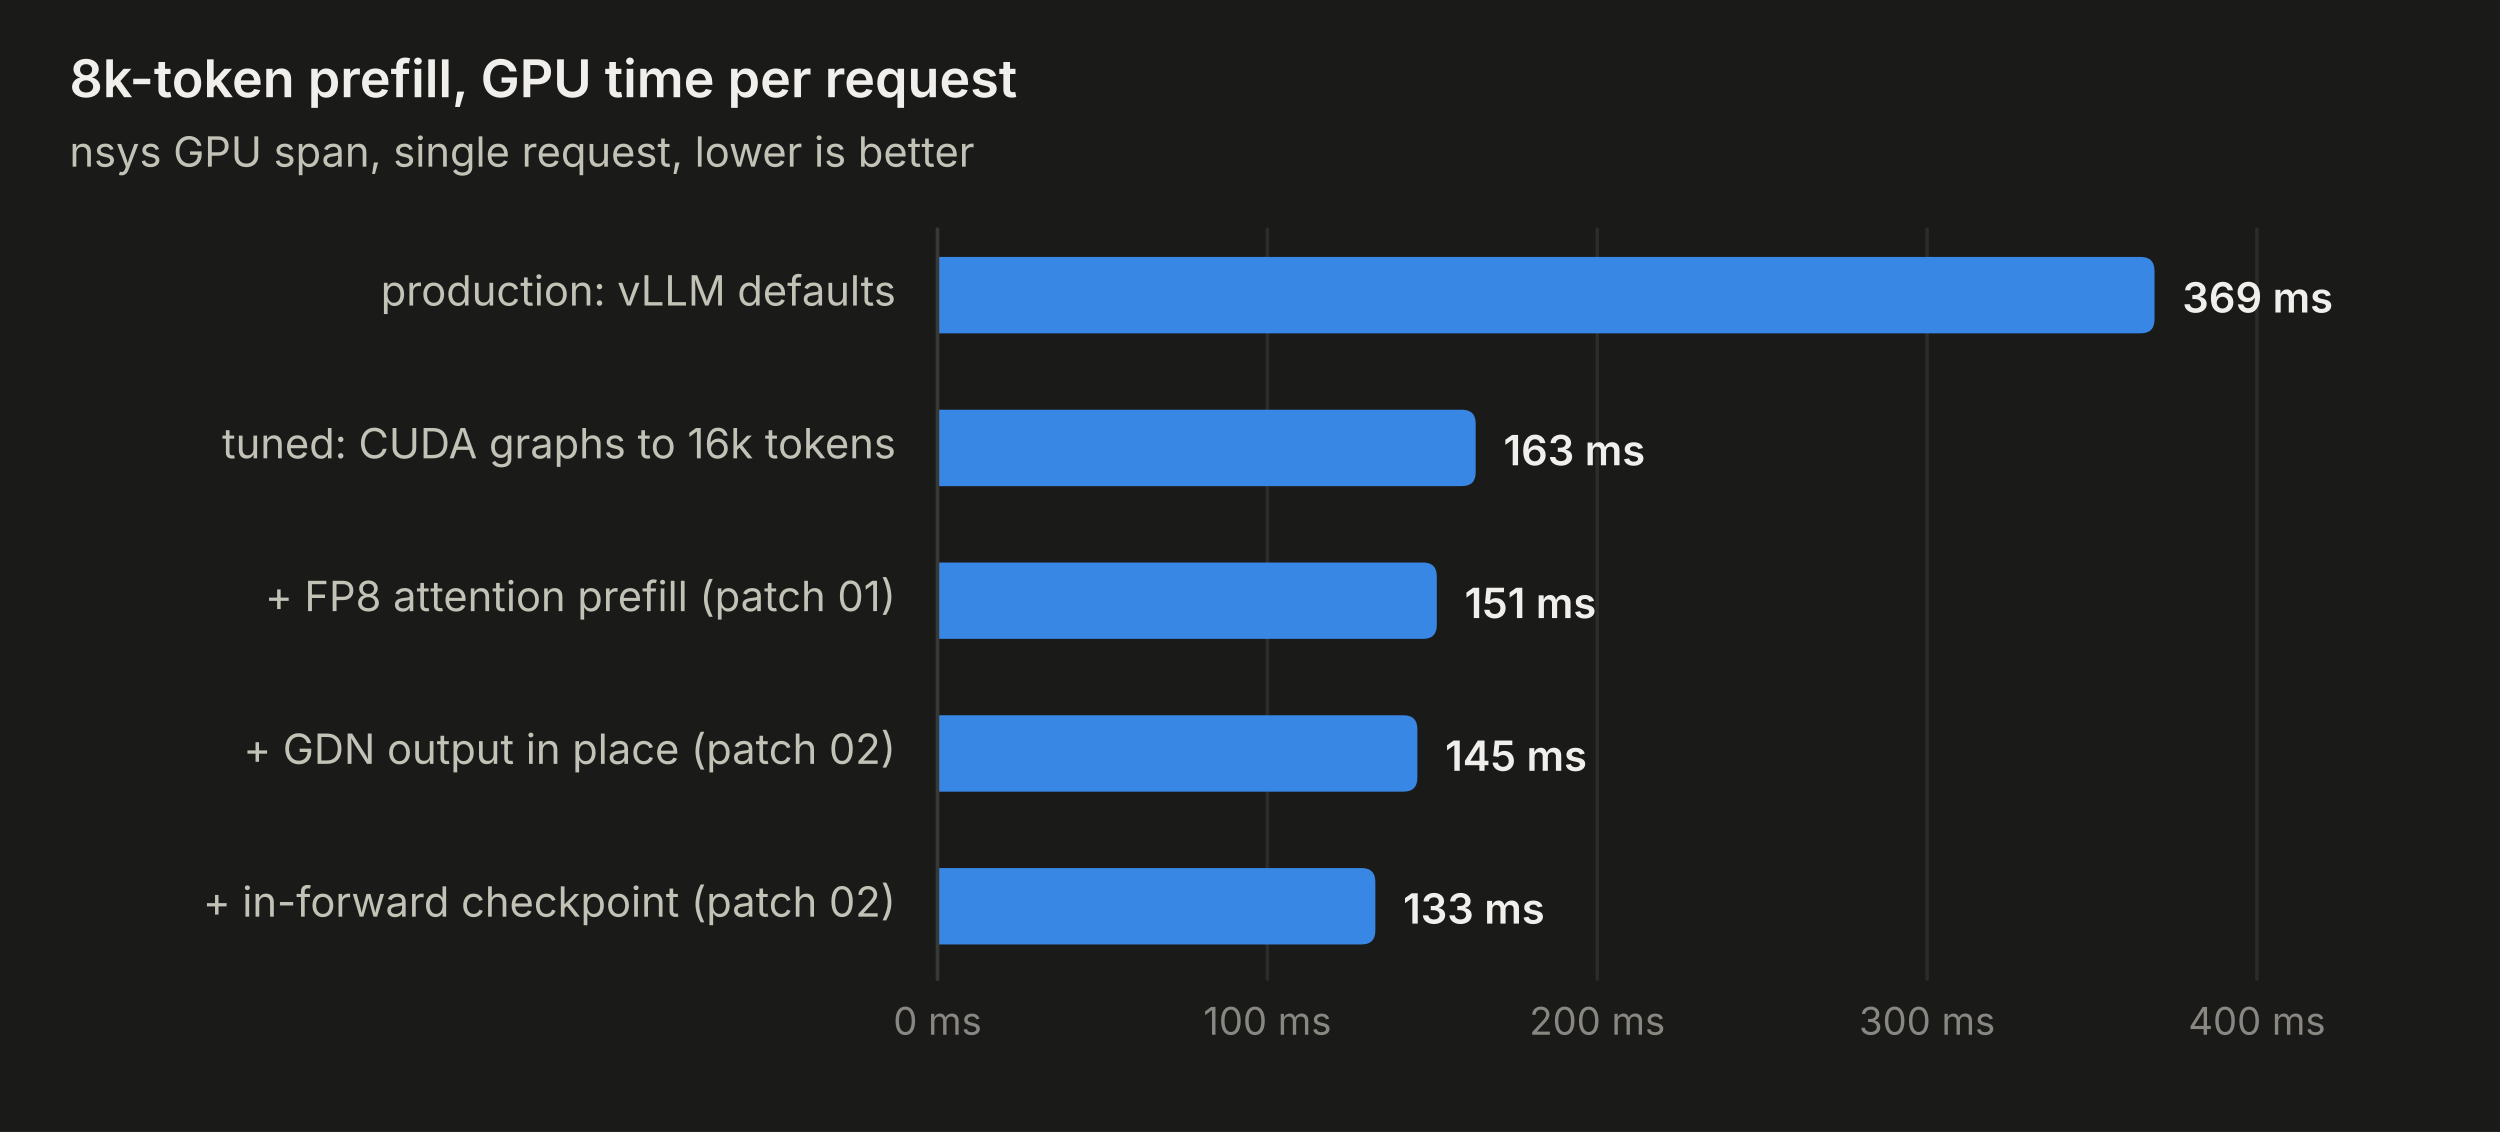
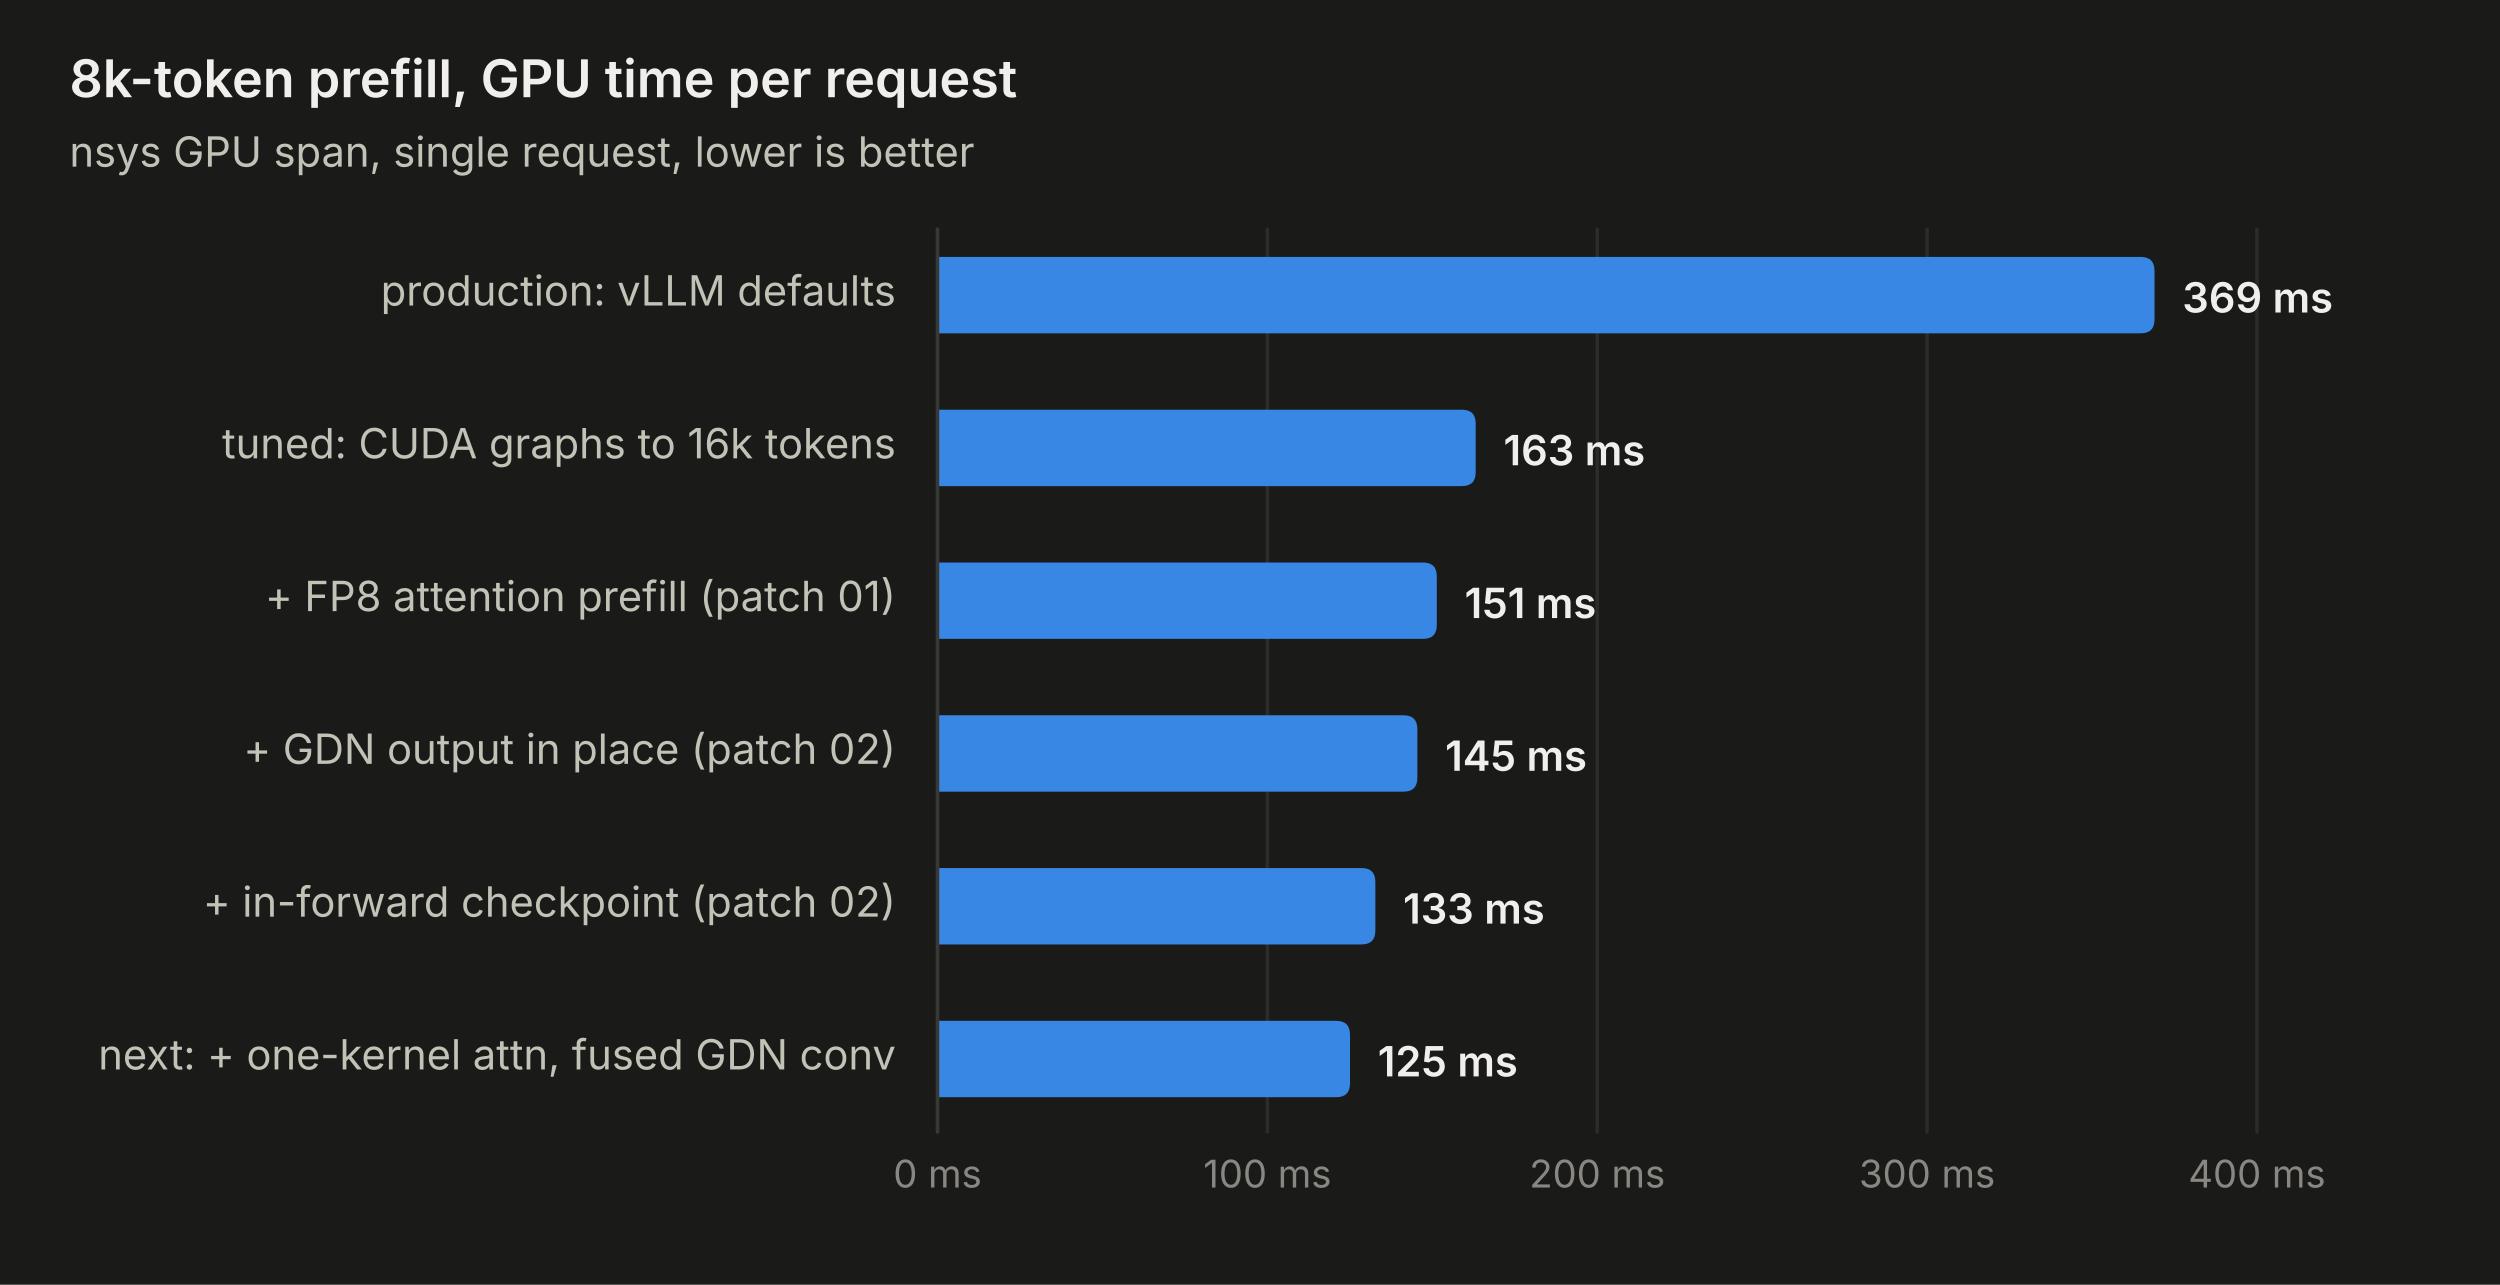
- <svg xmlns="http://www.w3.org/2000/svg" viewBox="0 0 720 326" width="720" height="326" role="img" aria-label="8k prefill GPU time per request: 369 ms with vLLM defaults, 163 ms tuned, 133 ms optimized" font-family="system-ui, -apple-system, Segoe UI, sans-serif">
+ <svg xmlns="http://www.w3.org/2000/svg" viewBox="0 0 720 370" width="720" height="370" role="img" aria-label="8k prefill GPU time per request: 369 ms with vLLM defaults, 163 ms tuned, 133 ms optimized, 125 ms next" font-family="system-ui, -apple-system, Segoe UI, sans-serif">
  <defs />
  <rect width="100%" height="100%" fill="#1a1a19" />
  <text x="20.0" y="28.0" font-size="15" font-weight="600" fill="#f0efec" text-anchor="start">8k-token prefill, GPU time per request</text>
  <text x="20.0" y="48.0" font-size="12" font-weight="400" fill="#c3c2b7" text-anchor="start">nsys GPU span, single request, lower is better</text>
-   <line x1="270.0" y1="66.0" x2="270.0" y2="282.0" stroke="#2c2c2a" stroke-width="1" stroke-linecap="round" />
-   <text x="270.0" y="298.0" font-size="11" font-weight="400" fill="#898781" text-anchor="middle">0 ms</text>
-   <line x1="365.0" y1="66.0" x2="365.0" y2="282.0" stroke="#2c2c2a" stroke-width="1" stroke-linecap="round" />
-   <text x="365.0" y="298.0" font-size="11" font-weight="400" fill="#898781" text-anchor="middle">100 ms</text>
-   <line x1="460.0" y1="66.0" x2="460.0" y2="282.0" stroke="#2c2c2a" stroke-width="1" stroke-linecap="round" />
-   <text x="460.0" y="298.0" font-size="11" font-weight="400" fill="#898781" text-anchor="middle">200 ms</text>
-   <line x1="555.0" y1="66.0" x2="555.0" y2="282.0" stroke="#2c2c2a" stroke-width="1" stroke-linecap="round" />
-   <text x="555.0" y="298.0" font-size="11" font-weight="400" fill="#898781" text-anchor="middle">300 ms</text>
-   <line x1="650.0" y1="66.0" x2="650.0" y2="282.0" stroke="#2c2c2a" stroke-width="1" stroke-linecap="round" />
-   <text x="650.0" y="298.0" font-size="11" font-weight="400" fill="#898781" text-anchor="middle">400 ms</text>
+   <line x1="270.0" y1="66.0" x2="270.0" y2="326.0" stroke="#2c2c2a" stroke-width="1" stroke-linecap="round" />
+   <text x="270.0" y="342.0" font-size="11" font-weight="400" fill="#898781" text-anchor="middle">0 ms</text>
+   <line x1="365.0" y1="66.0" x2="365.0" y2="326.0" stroke="#2c2c2a" stroke-width="1" stroke-linecap="round" />
+   <text x="365.0" y="342.0" font-size="11" font-weight="400" fill="#898781" text-anchor="middle">100 ms</text>
+   <line x1="460.0" y1="66.0" x2="460.0" y2="326.0" stroke="#2c2c2a" stroke-width="1" stroke-linecap="round" />
+   <text x="460.0" y="342.0" font-size="11" font-weight="400" fill="#898781" text-anchor="middle">200 ms</text>
+   <line x1="555.0" y1="66.0" x2="555.0" y2="326.0" stroke="#2c2c2a" stroke-width="1" stroke-linecap="round" />
+   <text x="555.0" y="342.0" font-size="11" font-weight="400" fill="#898781" text-anchor="middle">300 ms</text>
+   <line x1="650.0" y1="66.0" x2="650.0" y2="326.0" stroke="#2c2c2a" stroke-width="1" stroke-linecap="round" />
+   <text x="650.0" y="342.0" font-size="11" font-weight="400" fill="#898781" text-anchor="middle">400 ms</text>
  <text x="258.0" y="88.0" font-size="12" font-weight="400" fill="#c3c2b7" text-anchor="end">production: vLLM defaults</text>
  <path d="M270.0,74.0 H616.5 Q620.5,74.0 620.5,78.0 V92.0 Q620.5,96.0 616.5,96.0 H270.0 Z" fill="#3987e5" />
  <text x="628.5" y="90.0" font-size="12" font-weight="600" fill="#f0efec" text-anchor="start">369 ms</text>
  <text x="258.0" y="132.0" font-size="12" font-weight="400" fill="#c3c2b7" text-anchor="end">tuned: CUDA graphs to 16k tokens</text>
  <path d="M270.0,118.0 H421.0 Q425.0,118.0 425.0,122.0 V136.0 Q425.0,140.0 421.0,140.0 H270.0 Z" fill="#3987e5" />
  <text x="433.0" y="134.0" font-size="12" font-weight="600" fill="#f0efec" text-anchor="start">163 ms</text>
  <text x="258.0" y="176.0" font-size="12" font-weight="400" fill="#c3c2b7" text-anchor="end">+ FP8 attention prefill (patch 01)</text>
  <path d="M270.0,162.0 H409.8 Q413.8,162.0 413.8,166.0 V180.0 Q413.8,184.0 409.8,184.0 H270.0 Z" fill="#3987e5" />
  <text x="421.8" y="178.0" font-size="12" font-weight="600" fill="#f0efec" text-anchor="start">151 ms</text>
  <text x="258.0" y="220.0" font-size="12" font-weight="400" fill="#c3c2b7" text-anchor="end">+ GDN output in place (patch 02)</text>
  <path d="M270.0,206.0 H404.2 Q408.2,206.0 408.2,210.0 V224.0 Q408.2,228.0 404.2,228.0 H270.0 Z" fill="#3987e5" />
  <text x="416.2" y="222.0" font-size="12" font-weight="600" fill="#f0efec" text-anchor="start">145 ms</text>
  <text x="258.0" y="264.0" font-size="12" font-weight="400" fill="#c3c2b7" text-anchor="end">+ in-forward checkpoint (patch 02)</text>
  <path d="M270.0,250.0 H392.1 Q396.1,250.0 396.1,254.0 V268.0 Q396.1,272.0 392.1,272.0 H270.0 Z" fill="#3987e5" />
  <text x="404.1" y="266.0" font-size="12" font-weight="600" fill="#f0efec" text-anchor="start">133 ms</text>
-   <line x1="270.0" y1="66.0" x2="270.0" y2="282.0" stroke="#383835" stroke-width="1" stroke-linecap="round" />
+   <text x="258.0" y="308.0" font-size="12" font-weight="400" fill="#c3c2b7" text-anchor="end">next: + one-kernel attn, fused GDN conv</text>
+   <path d="M270.0,294.0 H384.8 Q388.8,294.0 388.8,298.0 V312.0 Q388.8,316.0 384.8,316.0 H270.0 Z" fill="#3987e5" />
+   <text x="396.8" y="310.0" font-size="12" font-weight="600" fill="#f0efec" text-anchor="start">125 ms</text>
+   <line x1="270.0" y1="66.0" x2="270.0" y2="326.0" stroke="#383835" stroke-width="1" stroke-linecap="round" />
</svg>
